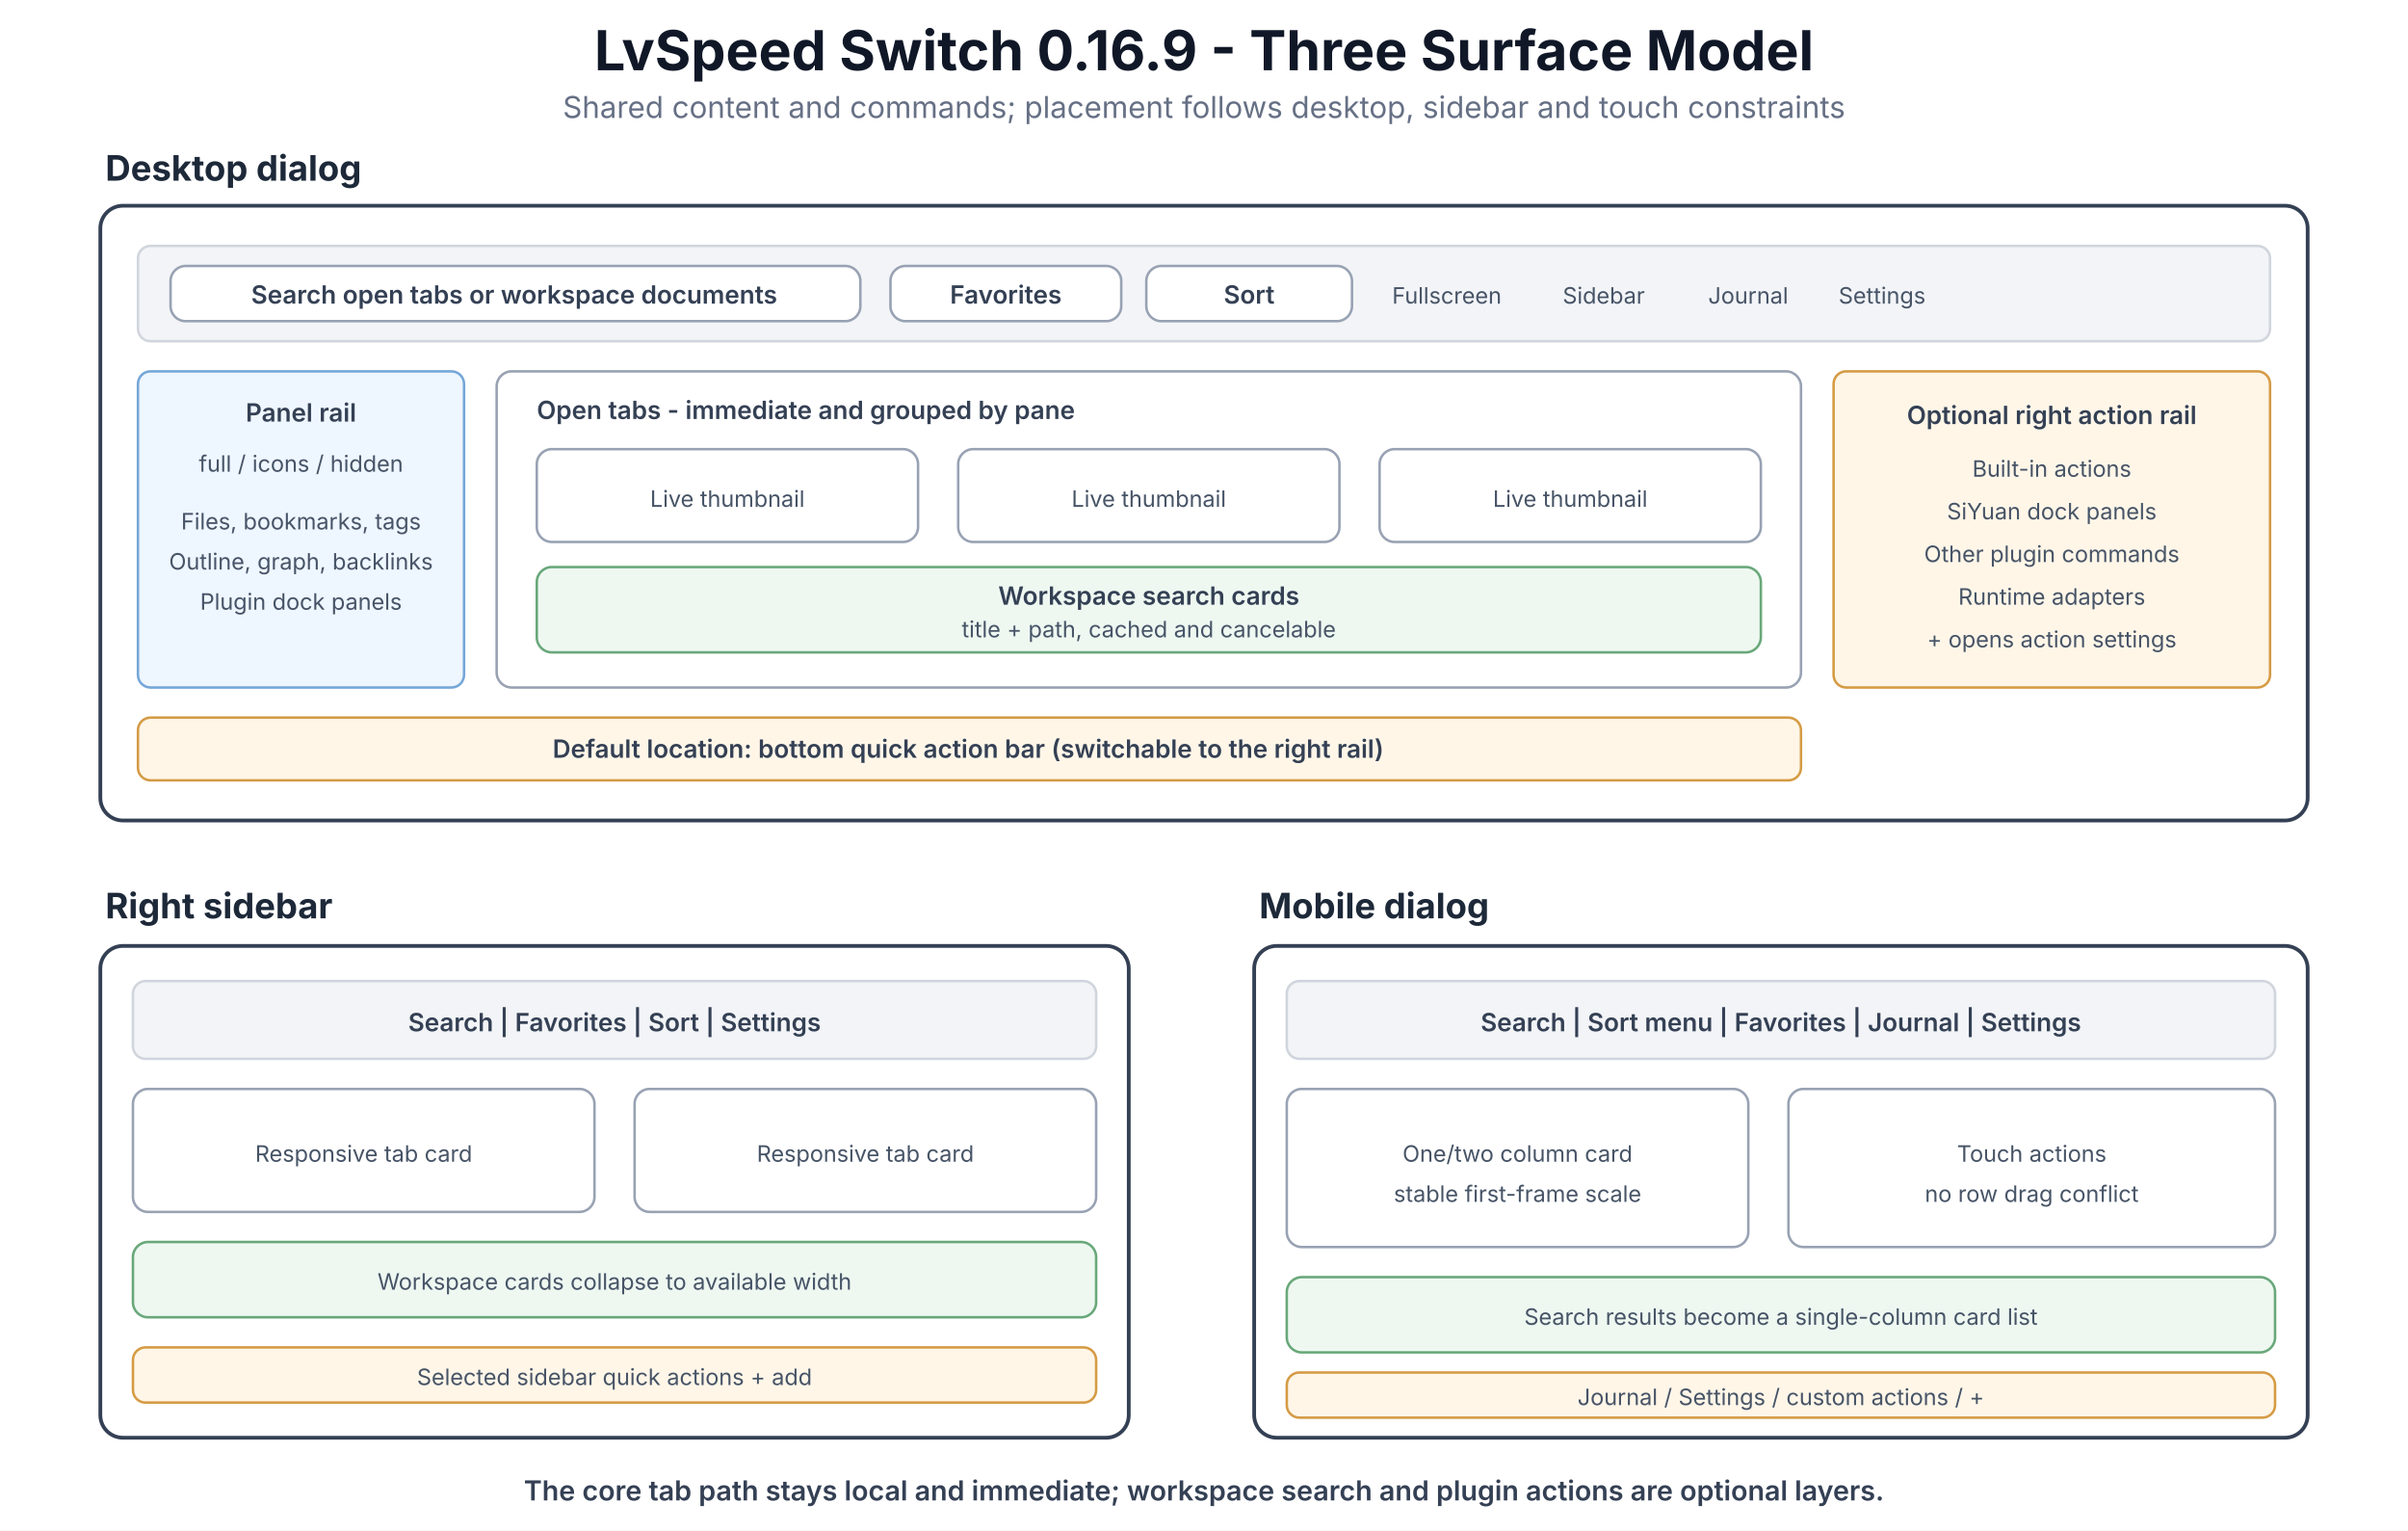
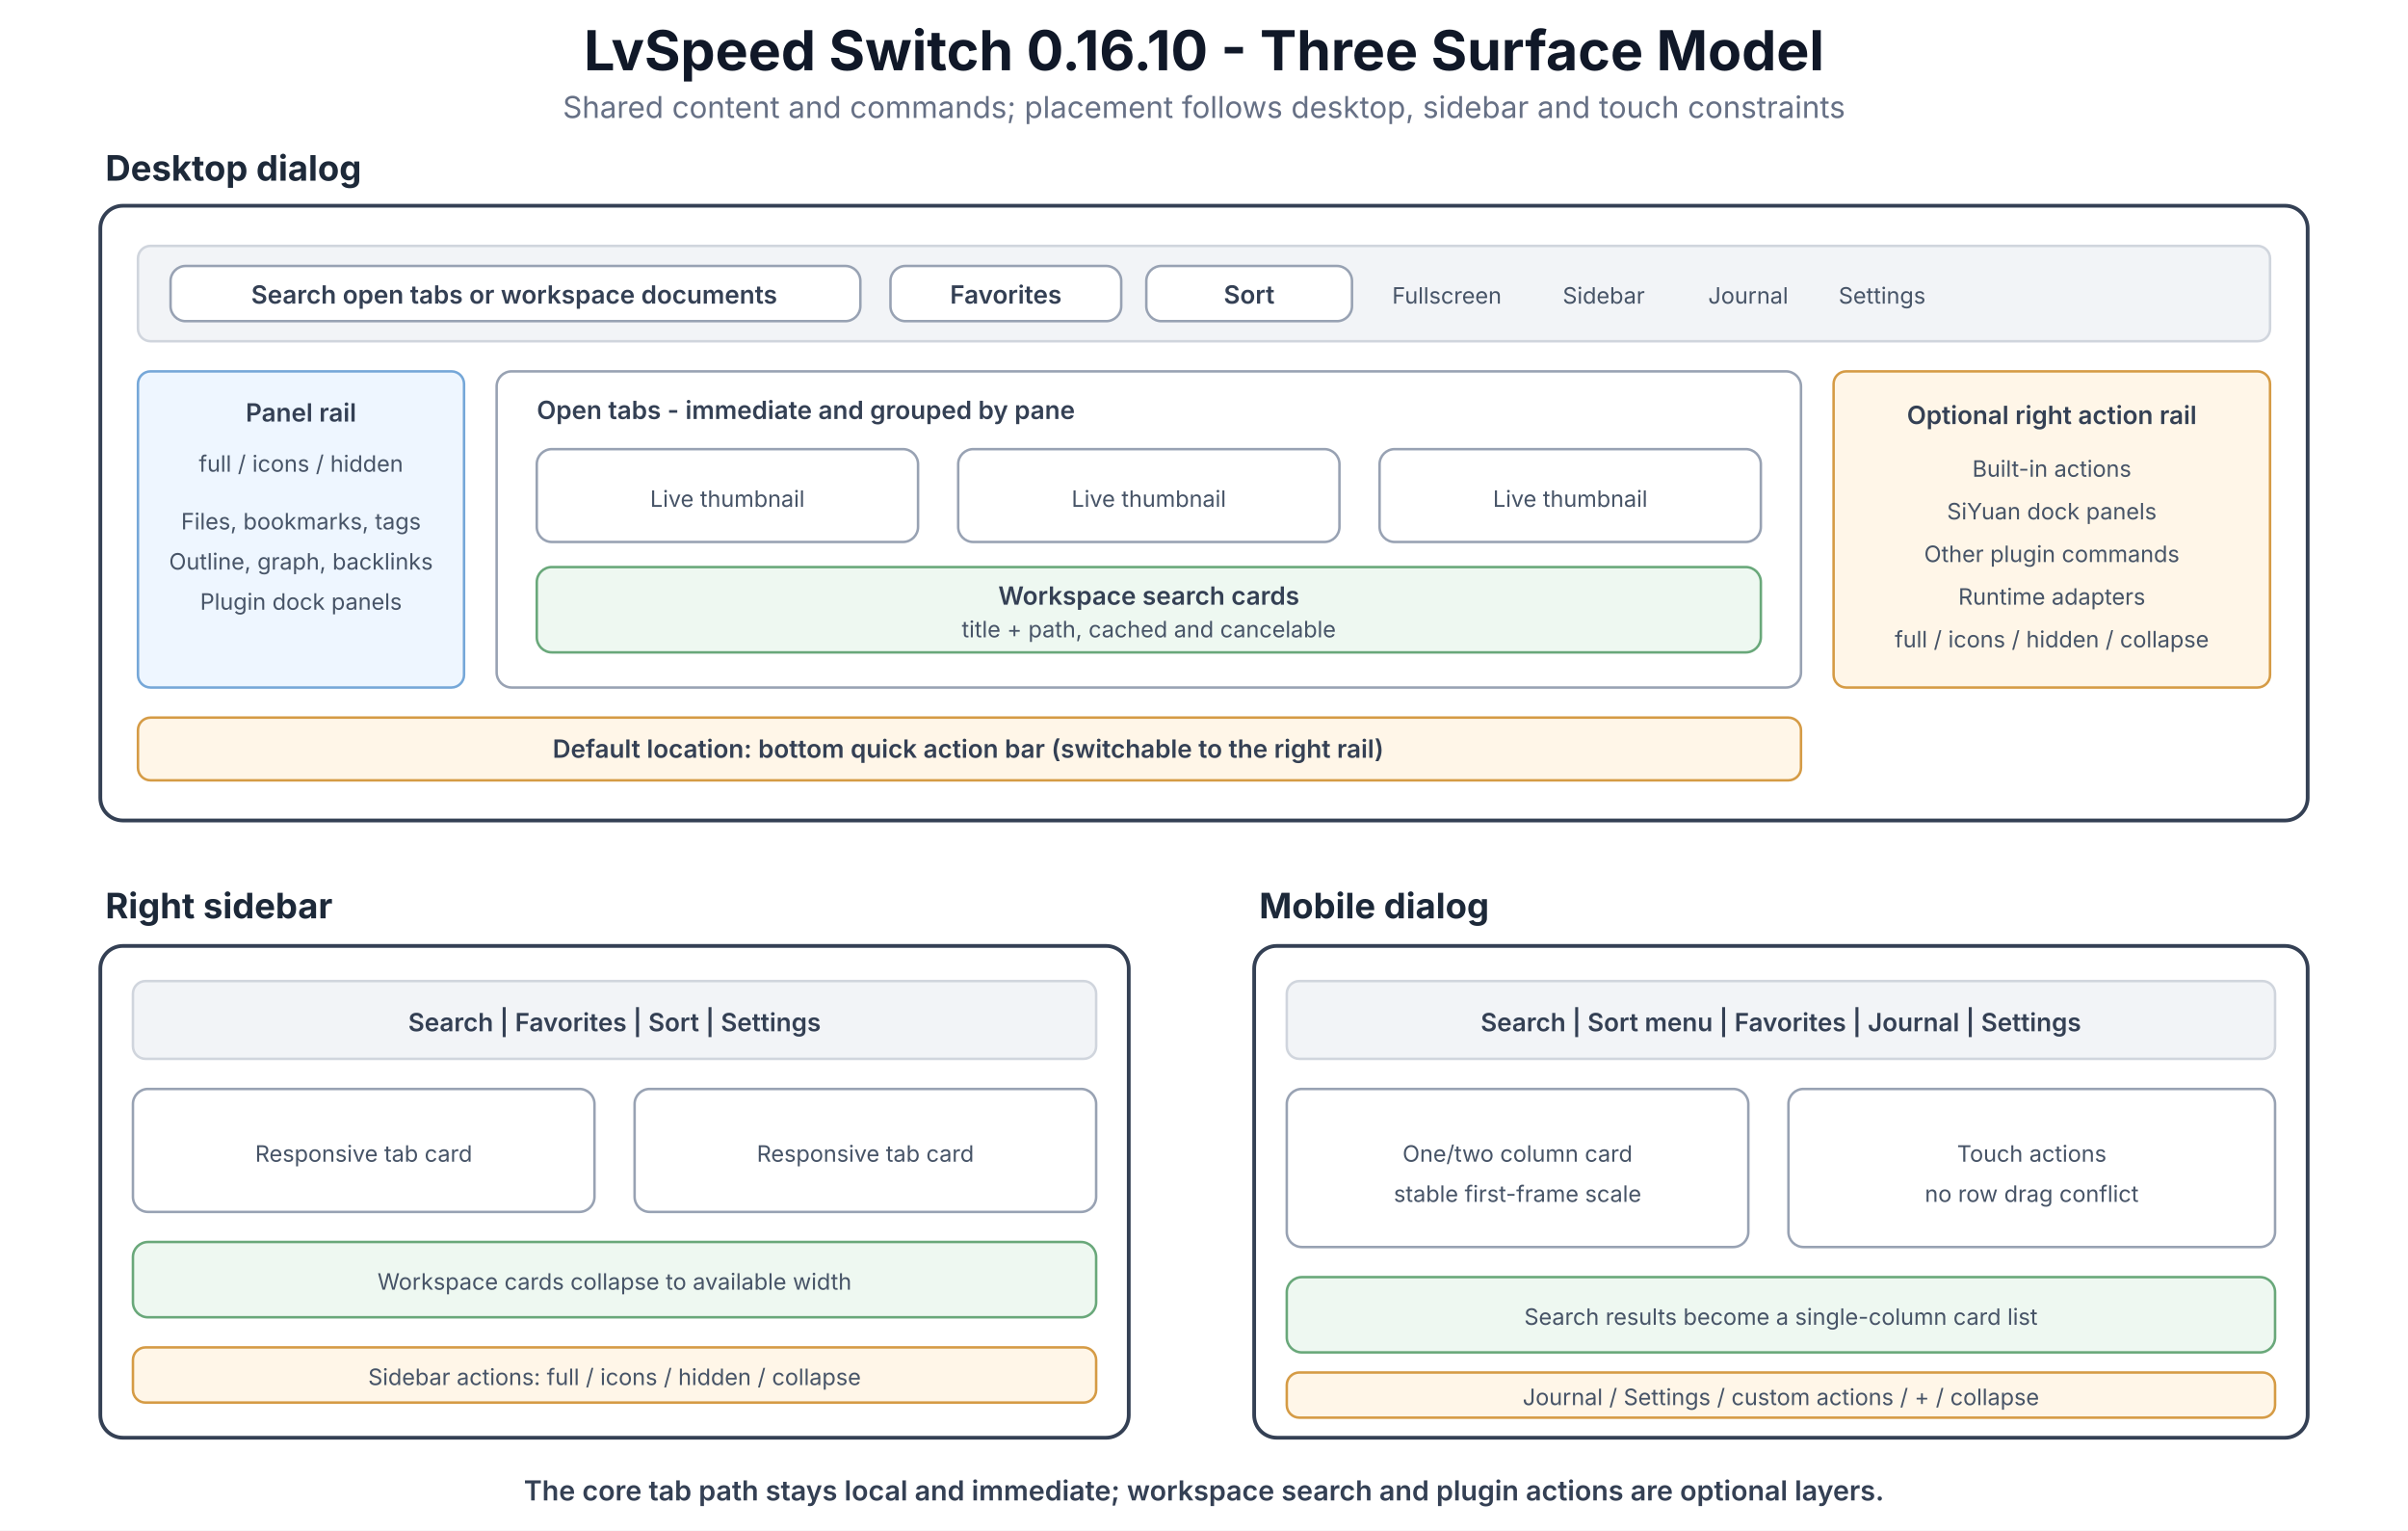
<svg xmlns="http://www.w3.org/2000/svg" viewBox="0 0 960 610" role="img" aria-labelledby="title desc">
  <defs>
    <style>
      .title{font:700 22px -apple-system,BlinkMacSystemFont,"Segoe UI",sans-serif;fill:#101828}
      .subtitle{font:400 12px -apple-system,BlinkMacSystemFont,"Segoe UI",sans-serif;fill:#667085}
      .frame{fill:#ffffff;stroke:#344054;stroke-width:1.5;rx:9;ry:9}
      .bar{fill:#f2f4f7;stroke:#d0d5dd;stroke-width:1;rx:5;ry:5}
      .panel{fill:#eef6ff;stroke:#75a7d8;stroke-width:1;rx:5;ry:5}
      .card{fill:#ffffff;stroke:#98a2b3;stroke-width:1;rx:6;ry:6}
      .search{fill:#eef8f1;stroke:#69a87a;stroke-width:1;rx:6;ry:6}
      .actions{fill:#fff6e8;stroke:#d59b45;stroke-width:1;rx:5;ry:5}
      .heading{font:700 14px -apple-system,BlinkMacSystemFont,"Segoe UI",sans-serif;fill:#1d2939}
      .text{font:600 10px -apple-system,BlinkMacSystemFont,"Segoe UI",sans-serif;fill:#344054}
      .small{font:400 9px -apple-system,BlinkMacSystemFont,"Segoe UI",sans-serif;fill:#475467}
      .note{font:600 11px -apple-system,BlinkMacSystemFont,"Segoe UI",sans-serif;fill:#344054}
    </style>
  </defs>
  <rect width="960" height="610" fill="#ffffff" />
-   <text x="480" y="28" text-anchor="middle" class="title">LvSpeed Switch 0.16.9 - Three Surface Model</text>
+   <text x="480" y="28" text-anchor="middle" class="title">LvSpeed Switch 0.16.10 - Three Surface Model</text>
  <text x="480" y="47" text-anchor="middle" class="subtitle">Shared content and commands; placement follows desktop, sidebar and touch constraints</text>
  <text x="42" y="72" class="heading">Desktop dialog</text>
  <rect x="40" y="82" width="880" height="245" class="frame" />
  <rect x="55" y="98" width="850" height="38" class="bar" />
  <rect x="68" y="106" width="275" height="22" class="card" />
  <text x="205" y="121" text-anchor="middle" class="text">Search open tabs or workspace documents</text>
  <rect x="355" y="106" width="92" height="22" class="card" />
  <text x="401" y="121" text-anchor="middle" class="text">Favorites</text>
  <rect x="457" y="106" width="82" height="22" class="card" />
  <text x="498" y="121" text-anchor="middle" class="text">Sort</text>
  <text x="555" y="121" class="small">Fullscreen</text>
  <text x="623" y="121" class="small">Sidebar</text>
  <text x="681" y="121" class="small">Journal</text>
  <text x="733" y="121" class="small">Settings</text>
  <rect x="55" y="148" width="130" height="126" class="panel" />
  <text x="120" y="168" text-anchor="middle" class="text">Panel rail</text>
  <text x="120" y="188" text-anchor="middle" class="small">full / icons / hidden</text>
  <text x="120" y="211" text-anchor="middle" class="small">Files, bookmarks, tags</text>
  <text x="120" y="227" text-anchor="middle" class="small">Outline, graph, backlinks</text>
  <text x="120" y="243" text-anchor="middle" class="small">Plugin dock panels</text>
  <rect x="198" y="148" width="520" height="126" fill="#f8fafc" stroke="#d0d5dd" class="card" />
  <text x="214" y="167" class="text">Open tabs - immediate and grouped by pane</text>
  <rect x="214" y="179" width="152" height="37" class="card" />
  <rect x="382" y="179" width="152" height="37" class="card" />
  <rect x="550" y="179" width="152" height="37" class="card" />
  <text x="290" y="202" text-anchor="middle" class="small">Live thumbnail</text>
  <text x="458" y="202" text-anchor="middle" class="small">Live thumbnail</text>
  <text x="626" y="202" text-anchor="middle" class="small">Live thumbnail</text>
  <rect x="214" y="226" width="488" height="34" class="search" />
  <text x="458" y="241" text-anchor="middle" class="text">Workspace search cards</text>
  <text x="458" y="254" text-anchor="middle" class="small">title + path, cached and cancelable</text>
  <rect x="731" y="148" width="174" height="126" class="actions" />
  <text x="818" y="169" text-anchor="middle" class="text">Optional right action rail</text>
  <text x="818" y="190" text-anchor="middle" class="small">Built-in actions</text>
  <text x="818" y="207" text-anchor="middle" class="small">SiYuan dock panels</text>
  <text x="818" y="224" text-anchor="middle" class="small">Other plugin commands</text>
  <text x="818" y="241" text-anchor="middle" class="small">Runtime adapters</text>
-   <text x="818" y="258" text-anchor="middle" class="small">+ opens action settings</text>
+   <text x="818" y="258" text-anchor="middle" class="small">full / icons / hidden / collapse</text>
  <rect x="55" y="286" width="663" height="25" class="actions" />
  <text x="386" y="302" text-anchor="middle" class="text">Default location: bottom quick action bar (switchable to the right rail)</text>
  <text x="42" y="366" class="heading">Right sidebar</text>
  <rect x="40" y="377" width="410" height="196" class="frame" />
  <rect x="53" y="391" width="384" height="31" class="bar" />
  <text x="245" y="411" text-anchor="middle" class="text">Search  |  Favorites  |  Sort  |  Settings</text>
  <rect x="53" y="434" width="184" height="49" class="card" />
  <rect x="253" y="434" width="184" height="49" class="card" />
  <text x="145" y="463" text-anchor="middle" class="small">Responsive tab card</text>
  <text x="345" y="463" text-anchor="middle" class="small">Responsive tab card</text>
  <rect x="53" y="495" width="384" height="30" class="search" />
  <text x="245" y="514" text-anchor="middle" class="small">Workspace cards collapse to available width</text>
  <rect x="53" y="537" width="384" height="22" class="actions" />
-   <text x="245" y="552" text-anchor="middle" class="small">Selected sidebar quick actions + add</text>
+   <text x="245" y="552" text-anchor="middle" class="small">Sidebar actions: full / icons / hidden / collapse</text>
  <text x="502" y="366" class="heading">Mobile dialog</text>
  <rect x="500" y="377" width="420" height="196" class="frame" />
  <rect x="513" y="391" width="394" height="31" class="bar" />
  <text x="710" y="411" text-anchor="middle" class="text">Search  |  Sort menu  |  Favorites  |  Journal  |  Settings</text>
  <rect x="513" y="434" width="184" height="63" class="card" />
  <rect x="713" y="434" width="194" height="63" class="card" />
  <text x="605" y="463" text-anchor="middle" class="small">One/two column card</text>
  <text x="605" y="479" text-anchor="middle" class="small">stable first-frame scale</text>
  <text x="810" y="463" text-anchor="middle" class="small">Touch actions</text>
  <text x="810" y="479" text-anchor="middle" class="small">no row drag conflict</text>
  <rect x="513" y="509" width="394" height="30" class="search" />
  <text x="710" y="528" text-anchor="middle" class="small">Search results become a single-column card list</text>
  <rect x="513" y="547" width="394" height="18" class="actions" />
-   <text x="710" y="560" text-anchor="middle" class="small">Journal / Settings / custom actions / +</text>
+   <text x="710" y="560" text-anchor="middle" class="small">Journal / Settings / custom actions / + / collapse</text>
  <text x="480" y="598" text-anchor="middle" class="note">The core tab path stays local and immediate; workspace search and plugin actions are optional layers.</text>
</svg>
